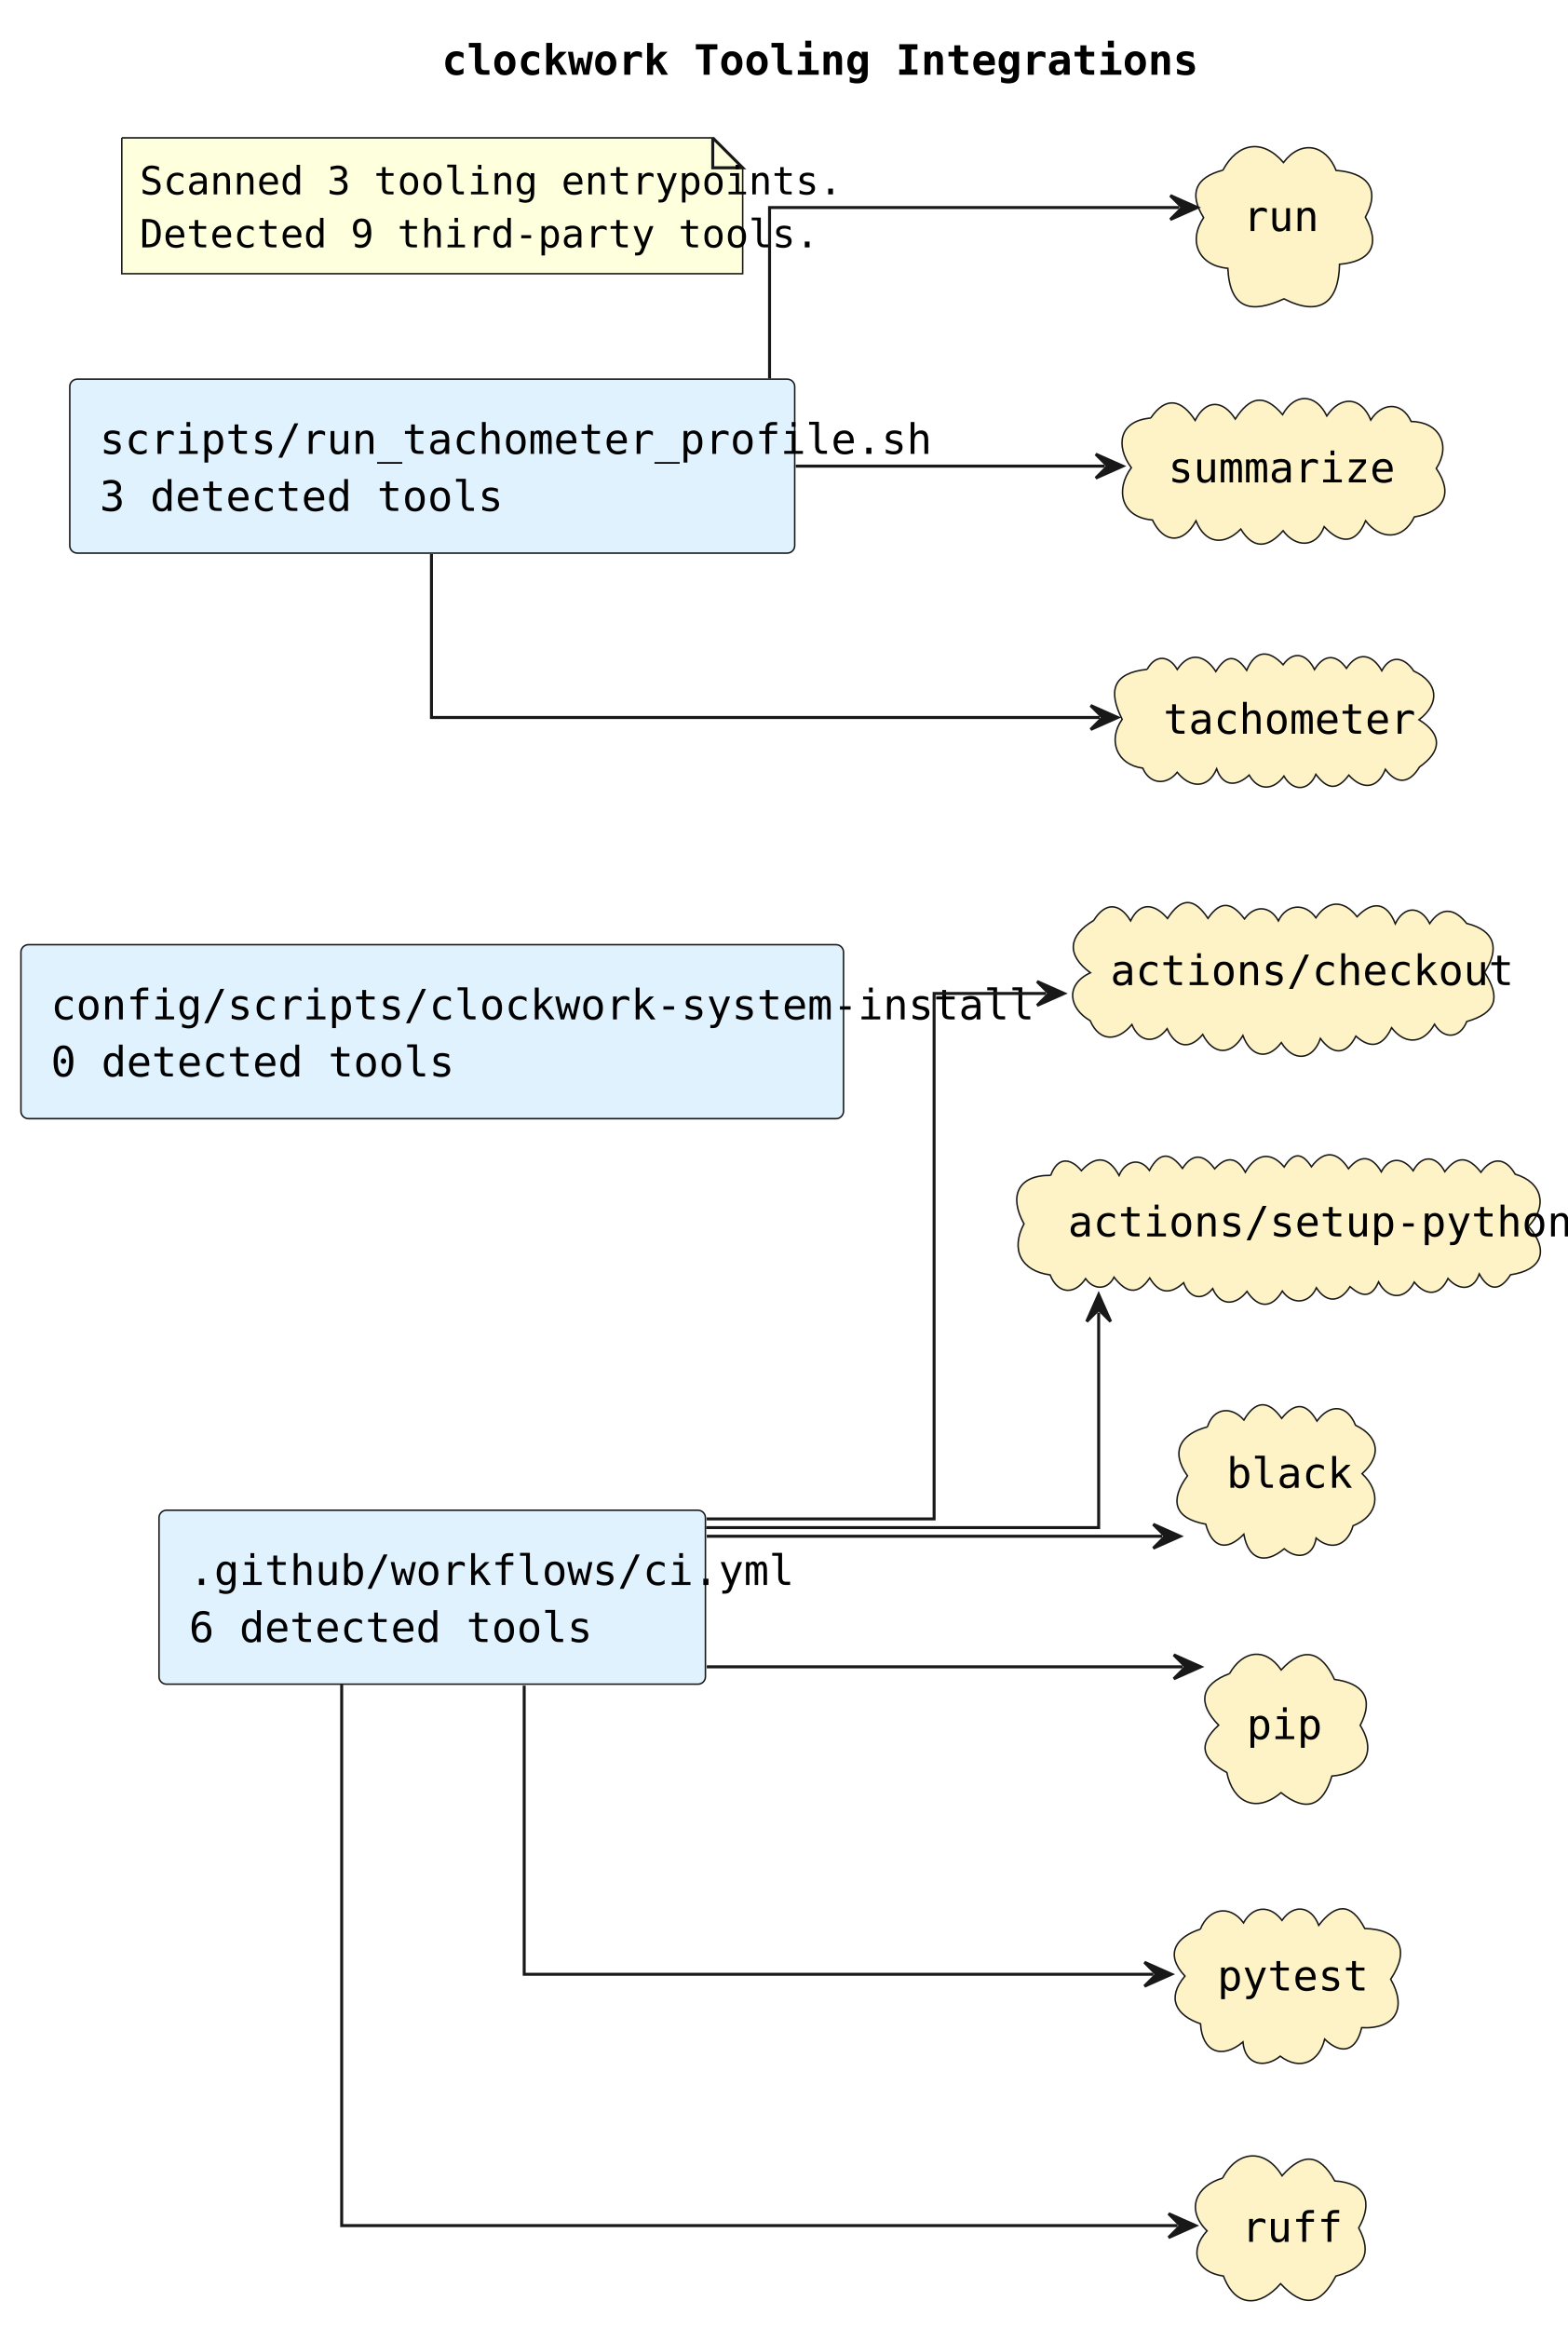
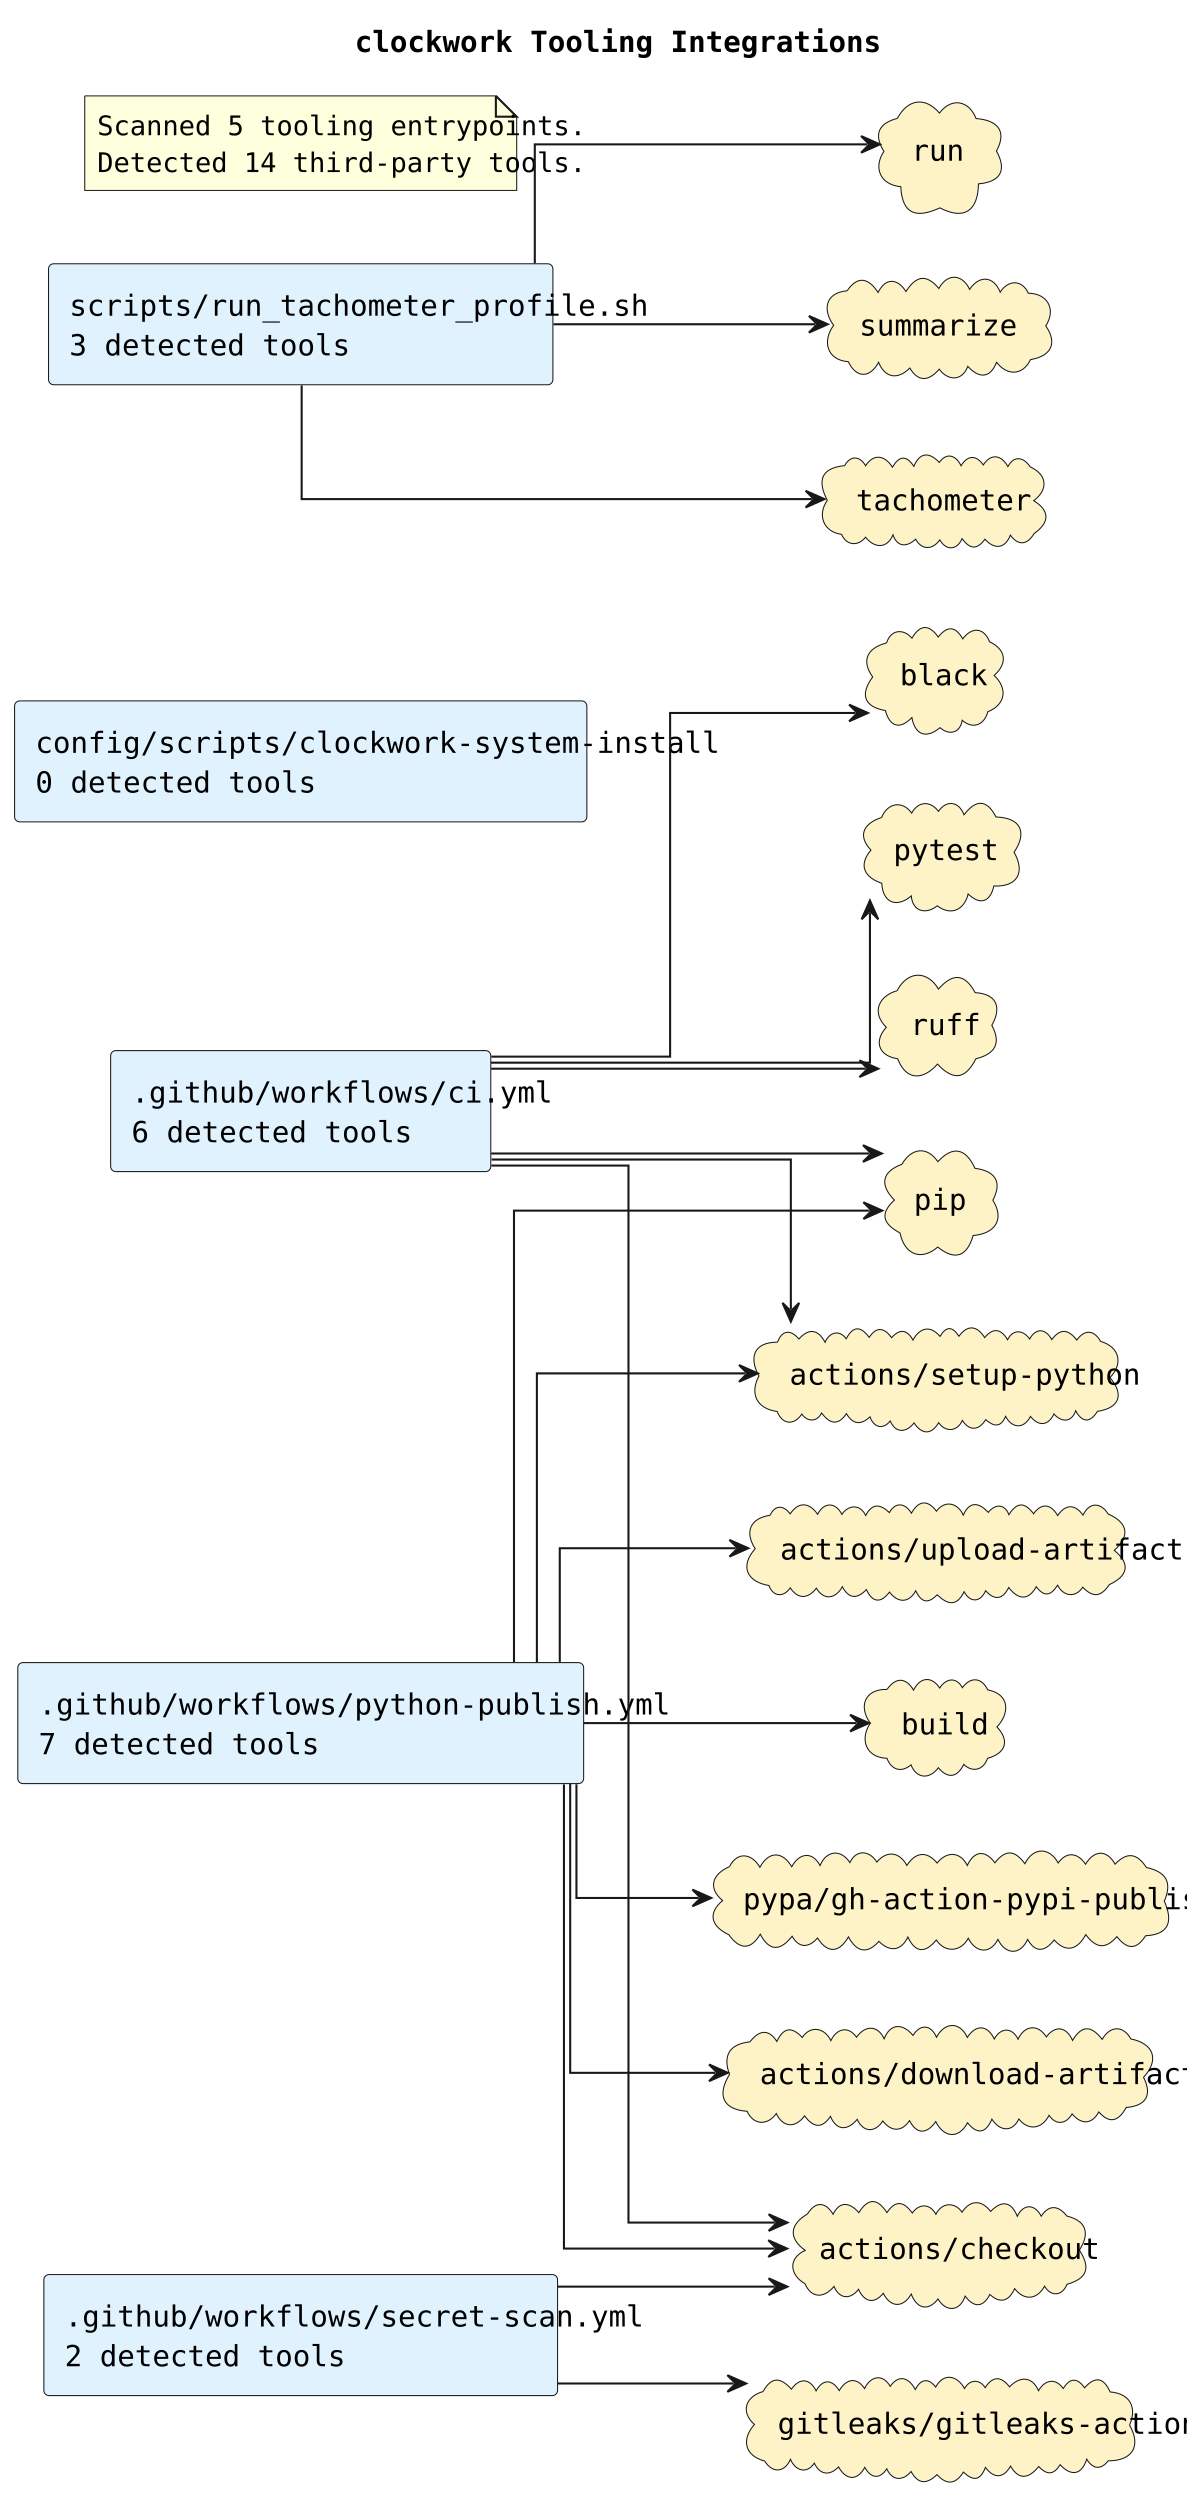
- <svg xmlns="http://www.w3.org/2000/svg" contentStyleType="text/css" data-diagram-type="DESCRIPTION" height="778px" preserveAspectRatio="none" style="width:524px;height:778px;background:#FFFFFF;" version="1.1" viewBox="0 0 524 778" width="524px" zoomAndPan="magnify">
+ <svg xmlns="http://www.w3.org/2000/svg" contentStyleType="text/css" data-diagram-type="DESCRIPTION" height="1201px" preserveAspectRatio="none" style="width:570px;height:1201px;background:#FFFFFF;" version="1.1" viewBox="0 0 570 1201" width="570px" zoomAndPan="magnify">
  <defs />
  <g>
    <g class="title" data-source-line="1">
-       <text fill="#000000" font-family="Monospace" font-size="14" font-weight="bold" lengthAdjust="spacing" textLength="215.557" x="147.666" y="24.966">clockwork Tooling Integrations</text>
+       <text fill="#000000" font-family="Monospace" font-size="14" font-weight="bold" lengthAdjust="spacing" textLength="215.557" x="170.434" y="24.966">clockwork Tooling Integrations</text>
    </g>
    <g class="entity" data-qualified-name="source_github_workflows_ci_yml" data-source-line="7" id="ent0002">
      <rect fill="#E0F2FE" height="58.136" rx="2.5" ry="2.5" style="stroke:#181818;stroke-width:0.5;" width="182.623" x="53.15" y="504.708" />
      <text fill="#000000" font-family="Monospace" font-size="14" lengthAdjust="spacing" textLength="162.623" x="63.15" y="529.674">.github/workflows/ci.yml</text>
      <text fill="#000000" font-family="Monospace" font-size="14" lengthAdjust="spacing" textLength="105.336" x="63.15" y="548.742">6 detected tools</text>
    </g>
-     <g class="entity" data-qualified-name="source_config_scripts_clockwork_system_install" data-source-line="8" id="ent0003">
-       <rect fill="#E0F2FE" height="58.136" rx="2.5" ry="2.5" style="stroke:#181818;stroke-width:0.5;" width="274.925" x="7" y="315.708" />
-       <text fill="#000000" font-family="Monospace" font-size="14" lengthAdjust="spacing" textLength="254.925" x="17" y="340.674">config/scripts/clockwork-system-install</text>
-       <text fill="#000000" font-family="Monospace" font-size="14" lengthAdjust="spacing" textLength="105.336" x="17" y="359.742">0 detected tools</text>
+     <g class="entity" data-qualified-name="source_github_workflows_python_publish_yml" data-source-line="8" id="ent0003">
+       <rect fill="#E0F2FE" height="58.136" rx="2.5" ry="2.5" style="stroke:#181818;stroke-width:0.5;" width="271.831" x="8.55" y="798.708" />
+       <text fill="#000000" font-family="Monospace" font-size="14" lengthAdjust="spacing" textLength="251.831" x="18.55" y="823.674">.github/workflows/python-publish.yml</text>
+       <text fill="#000000" font-family="Monospace" font-size="14" lengthAdjust="spacing" textLength="105.336" x="18.55" y="842.742">7 detected tools</text>
    </g>
-     <g class="entity" data-qualified-name="source_scripts_run_tachometer_profile_sh" data-source-line="9" id="ent0004">
+     <g class="entity" data-qualified-name="source_github_workflows_secret_scan_yml" data-source-line="9" id="ent0004">
+       <rect fill="#E0F2FE" height="58.136" rx="2.5" ry="2.5" style="stroke:#181818;stroke-width:0.5;" width="246.785" x="21.07" y="1092.708" />
+       <text fill="#000000" font-family="Monospace" font-size="14" lengthAdjust="spacing" textLength="226.785" x="31.07" y="1117.674">.github/workflows/secret-scan.yml</text>
+       <text fill="#000000" font-family="Monospace" font-size="14" lengthAdjust="spacing" textLength="105.336" x="31.07" y="1136.742">2 detected tools</text>
+     </g>
+     <g class="entity" data-qualified-name="source_config_scripts_clockwork_system_install" data-source-line="10" id="ent0005">
+       <rect fill="#E0F2FE" height="58.136" rx="2.5" ry="2.5" style="stroke:#181818;stroke-width:0.5;" width="274.925" x="7" y="336.708" />
+       <text fill="#000000" font-family="Monospace" font-size="14" lengthAdjust="spacing" textLength="254.925" x="17" y="361.674">config/scripts/clockwork-system-install</text>
+       <text fill="#000000" font-family="Monospace" font-size="14" lengthAdjust="spacing" textLength="105.336" x="17" y="380.742">0 detected tools</text>
+     </g>
+     <g class="entity" data-qualified-name="source_scripts_run_tachometer_profile_sh" data-source-line="11" id="ent0006">
      <rect fill="#E0F2FE" height="58.136" rx="2.5" ry="2.5" style="stroke:#181818;stroke-width:0.5;" width="242.291" x="23.32" y="126.708" />
      <text fill="#000000" font-family="Monospace" font-size="14" lengthAdjust="spacing" textLength="222.291" x="33.32" y="151.674">scripts/run_tachometer_profile.sh</text>
      <text fill="#000000" font-family="Monospace" font-size="14" lengthAdjust="spacing" textLength="105.336" x="33.32" y="170.742">3 detected tools</text>
    </g>
-     <g class="entity" data-qualified-name="tool_actions_checkout" data-source-line="10" id="ent0005">
-       <path d="M365.542,307.604 C369.394,301.445 374.137,301.585 377.866,307.726 C381.172,300.963 386.173,302.212 390.212,306.939 C394.832,299.791 399.093,299.916 403.734,306.919 C408.009,300.636 411.841,301.624 415.937,307.104 C419.269,302.419 424.482,302.572 427.263,307.738 C429.961,302.08 436.227,301.589 439.805,306.716 C443.884,300.679 449.182,300.738 453.555,306.37 C458.73,300.935 463.491,301.435 466.342,308.709 C469.313,302.584 474.793,302.669 477.832,308.644 C481.8,302.811 486.184,303.568 490.194,308.597 C499.876,311.007 501.186,317.167 496.188,324.955 C501.633,333.412 500.168,338.515 490.225,341.389 C487.977,347.06 482.617,347.531 479.441,342.307 C475.854,348.817 469.692,349.407 465.101,343.464 C462.368,349.366 458.397,350.981 453.167,346.271 C449.886,352.775 445.39,352.599 441.31,347.057 C438.782,354.497 432.264,354.963 428.256,348.441 C423.353,354.839 417.894,352.763 415.406,346.07 C411.471,352.848 405.549,352.692 401.978,345.713 C397.443,351.231 392.755,349.753 390.082,343.786 C386.204,348.903 380.845,348.525 378.301,342.39 C373.841,347.853 367.619,348.589 364.357,341.099 C357.259,337.047 355.858,329.064 364.439,325.093 C356.196,319.065 357.144,312.582 365.542,307.604" fill="#FEF3C7" style="stroke:#181818;stroke-width:0.5;" />
-       <text fill="#000000" font-family="Monospace" font-size="14" lengthAdjust="spacing" textLength="111.916" x="371.11" y="329.204">actions/checkout</text>
+     <g class="entity" data-qualified-name="tool_actions_checkout" data-source-line="12" id="ent0007">
+       <path d="M387.892,1063.604 C391.744,1057.445 396.486,1057.585 400.216,1063.726 C403.522,1056.963 408.523,1058.212 412.562,1062.939 C417.182,1055.791 421.443,1055.916 426.084,1062.919 C430.359,1056.636 434.191,1057.624 438.287,1063.104 C441.619,1058.419 446.832,1058.572 449.613,1063.738 C452.311,1058.081 458.577,1057.589 462.154,1062.716 C466.234,1056.679 471.532,1056.738 475.905,1062.37 C481.08,1056.935 485.841,1057.435 488.692,1064.708 C491.663,1058.584 497.143,1058.669 500.182,1064.644 C504.15,1058.811 508.534,1059.568 512.544,1064.597 C522.226,1067.007 523.536,1073.167 518.538,1080.955 C523.983,1089.412 522.518,1094.515 512.575,1097.389 C510.327,1103.06 504.967,1103.531 501.791,1098.307 C498.204,1104.818 492.042,1105.407 487.451,1099.464 C484.718,1105.366 480.747,1106.982 475.517,1102.271 C472.236,1108.775 467.74,1108.599 463.66,1103.057 C461.132,1110.496 454.614,1110.963 450.606,1104.441 C445.703,1110.839 440.244,1108.763 437.757,1102.07 C433.821,1108.848 427.899,1108.692 424.328,1101.713 C419.793,1107.232 415.105,1105.753 412.432,1099.785 C408.554,1104.903 403.195,1104.525 400.651,1098.39 C396.19,1103.853 389.969,1104.589 386.707,1097.099 C379.609,1093.047 378.208,1085.064 386.789,1081.093 C378.546,1075.064 379.493,1068.582 387.892,1063.604" fill="#FEF3C7" style="stroke:#181818;stroke-width:0.5;" />
+       <text fill="#000000" font-family="Monospace" font-size="14" lengthAdjust="spacing" textLength="111.916" x="393.46" y="1085.204">actions/checkout</text>
    </g>
-     <g class="entity" data-qualified-name="tool_actions_setup_python" data-source-line="11" id="ent0006">
-       <path d="M351.179,392.789 C353.392,386.734 357.605,386.672 361.424,391.24 C366.288,385.91 370.627,386.559 374.02,392.836 C375.916,388.246 380.714,386.392 384.17,391.14 C387.529,384.847 391.137,384.954 395.205,390.478 C398.785,384.991 402.523,385.889 405.973,390.615 C409.811,386.274 413.45,386.602 416.226,391.762 C419.401,385.957 424.458,384.305 429.2,389.994 C432.246,385.023 435.184,385.081 438.305,389.924 C442.638,384.181 446.966,384.822 450.695,390.575 C454.738,385.637 458.607,386.301 461.669,391.624 C464.437,386.251 469.2,386.928 472.31,391.25 C475.36,385.606 480.162,386.321 482.892,391.561 C487.117,385.919 490.917,386.602 494.954,391.771 C498.745,386.501 503.197,386.814 506.398,392.394 C515.543,395.096 517.374,403.119 510.854,409.825 C517.889,417.921 515.442,424.459 504.851,426.023 C501.369,431.613 497.591,431.541 494.407,425.75 C492.362,431.625 487.423,431.249 483.956,427.255 C481.209,433.118 476.581,433.269 472.684,428.472 C469.563,434.588 463.813,434.323 460.744,428.42 C458.32,433.986 455.092,433.365 451.193,429.997 C448.039,435.13 443.478,435.766 439.967,430.379 C437.592,435.761 431.932,436.235 428.583,431.472 C425.002,437.496 420.458,437.169 416.771,431.58 C413.196,436.159 408.003,436.848 405.307,430.646 C401.657,435.13 397.352,433.619 395.605,428.686 C391.153,432.716 387.422,432.38 384.268,427.105 C380.132,433.214 376.218,431.91 372.338,426.831 C370.111,431.257 365.482,431.123 362.829,427.323 C359.055,432.999 353.475,432.385 350.976,426.063 C341.239,424.777 337.669,417.61 342.241,408.999 C337.279,400.083 339.807,392.698 351.179,392.789" fill="#FEF3C7" style="stroke:#181818;stroke-width:0.5;" />
-       <text fill="#000000" font-family="Monospace" font-size="14" lengthAdjust="spacing" textLength="140.28" x="356.93" y="413.204">actions/setup-python</text>
+     <g class="entity" data-qualified-name="tool_actions_download_artifact" data-source-line="13" id="ent0008">
+       <path d="M360.286,980.92 C364.235,975.625 369.053,974.166 373.204,980.7 C376.391,973.995 380.311,973.361 385.405,978.781 C389.613,972.595 396.311,974.37 399.159,980.321 C401.757,974.711 407.349,972.861 411.478,978.669 C415.462,973.058 421.488,972.536 424.759,979.427 C427.822,971.628 433.974,972.123 438.605,977.819 C442.11,972.141 447.281,972.59 449.895,978.674 C453.762,971.491 460.926,970.811 464.703,978.763 C468.863,972.389 474.278,972.674 477.664,979.522 C480.752,973.985 486.104,973.683 489.088,979.626 C492.172,972.939 498.526,972.125 502.68,978.513 C507.047,972.565 512.544,973.855 515.248,980.212 C519.846,972.554 524.412,973.14 529.493,979.729 C533.093,973.281 539.462,972.655 543.273,979.511 C554.247,981.698 557.157,989.546 549.358,997.933 C553.734,1006.573 550.5,1011.651 541.09,1012.425 C537.554,1018.595 533.424,1020.862 527.862,1014.576 C524.389,1020.889 519.357,1020.632 515.043,1015.519 C512.25,1020.368 507.37,1021.265 503.964,1016.203 C500.669,1022.645 494.29,1023.926 489.469,1017.991 C486.053,1024.889 479.985,1023.518 476.512,1018.051 C473.682,1024.807 469.487,1025.658 464.798,1019.774 C460.443,1027.919 453.308,1026.858 449.536,1019.21 C445.488,1025.031 440.507,1025.787 436.937,1018.743 C433.137,1024.398 428.049,1024.048 424.103,1018.916 C420.422,1024.654 414.719,1024.542 411.797,1018.146 C407.365,1023.469 402.001,1023.923 398.952,1016.727 C394.644,1023.105 390.541,1021.825 386.48,1016.465 C382.228,1022.457 376.14,1022.179 372.937,1015.356 C368.798,1021.152 362.069,1021.112 358.906,1014.271 C346.818,1013.368 344.535,1006.103 350.451,996.59 C347.111,987.378 350.496,981.892 360.286,980.92" fill="#FEF3C7" style="stroke:#181818;stroke-width:0.5;" />
+       <text fill="#000000" font-family="Monospace" font-size="14" lengthAdjust="spacing" textLength="168.811" x="365.02" y="1001.204">actions/download-artifact</text>
    </g>
-     <g class="entity" data-qualified-name="tool_black" data-source-line="12" id="ent0007">
-       <path d="M403.551,476.853 C405.573,470.359 411.618,469.839 415.747,474.561 C419.618,467.936 423.945,467.791 428.372,474.014 C432.782,468.519 436.632,468.736 440.156,474.909 C444.401,469.15 450.194,469.194 453.049,476.302 C461.042,480.163 461.763,486.665 455.24,492.491 C461.752,498.608 460.871,506.419 452.222,509.909 C450.495,516.146 445.236,518.65 439.885,514.025 C438.889,520.283 433.577,521.389 429.224,517.581 C422.679,523.067 417.264,521.19 415.711,512.74 C409.916,518.641 405.113,517.253 402.984,509.358 C392.363,507.483 390.878,501.366 396.875,493.206 C390.958,484.88 394.751,479.171 403.551,476.853" fill="#FEF3C7" style="stroke:#181818;stroke-width:0.5;" />
-       <text fill="#000000" font-family="Monospace" font-size="14" lengthAdjust="spacing" textLength="34.272" x="409.93" y="497.204">black</text>
+     <g class="entity" data-qualified-name="tool_actions_setup_python" data-source-line="14" id="ent0009">
+       <path d="M373.529,644.789 C375.742,638.734 379.955,638.672 383.774,643.24 C388.638,637.91 392.977,638.559 396.37,644.836 C398.266,640.246 403.064,638.392 406.52,643.14 C409.879,636.847 413.487,636.954 417.555,642.478 C421.135,636.991 424.873,637.889 428.323,642.615 C432.161,638.274 435.8,638.602 438.576,643.762 C441.751,637.957 446.808,636.304 451.55,641.994 C454.596,637.023 457.534,637.081 460.655,641.924 C464.988,636.181 469.316,636.822 473.045,642.575 C477.088,637.637 480.957,638.301 484.019,643.624 C486.787,638.251 491.55,638.928 494.66,643.25 C497.71,637.606 502.512,638.321 505.243,643.561 C509.467,637.919 513.267,638.602 517.304,643.771 C521.095,638.501 525.547,638.814 528.748,644.394 C537.893,647.096 539.724,655.119 533.204,661.825 C540.239,669.921 537.792,676.459 527.201,678.023 C523.719,683.614 519.941,683.541 516.757,677.75 C514.712,683.625 509.773,683.249 506.306,679.255 C503.559,685.118 498.931,685.269 495.034,680.472 C491.913,686.588 486.163,686.323 483.094,680.42 C480.671,685.986 477.442,685.365 473.543,681.997 C470.389,687.13 465.829,687.766 462.317,682.379 C459.942,687.761 454.282,688.235 450.933,683.472 C447.352,689.496 442.808,689.169 439.121,683.58 C435.546,688.159 430.353,688.847 427.657,682.646 C424.007,687.13 419.702,685.619 417.955,680.686 C413.503,684.716 409.772,684.38 406.618,679.105 C402.482,685.213 398.568,683.91 394.688,678.831 C392.461,683.256 387.832,683.123 385.179,679.323 C381.405,684.999 375.825,684.385 373.326,678.063 C363.589,676.777 360.019,669.61 364.591,660.999 C359.628,652.083 362.157,644.698 373.529,644.789" fill="#FEF3C7" style="stroke:#181818;stroke-width:0.5;" />
+       <text fill="#000000" font-family="Monospace" font-size="14" lengthAdjust="spacing" textLength="140.28" x="379.28" y="665.204">actions/setup-python</text>
    </g>
-     <g class="entity" data-qualified-name="tool_pip" data-source-line="13" id="ent0008">
-       <path d="M410.941,559.307 C415.286,551.679 422.751,550.216 428.205,558.069 C435.613,549.955 441.722,551.902 446.01,561.249 C455.382,562.501 459.442,567.394 454.607,576.601 C460.698,586.328 455.024,592.752 445.136,593.55 C442.226,603.525 436.535,605.893 428.153,599.087 C419.837,606.2 412.023,602.297 410.035,592.362 C402.222,588.083 399.79,583.461 407.299,576.534 C400.231,569.316 401.116,562.953 410.941,559.307" fill="#FEF3C7" style="stroke:#181818;stroke-width:0.5;" />
-       <text fill="#000000" font-family="Monospace" font-size="14" lengthAdjust="spacing" textLength="20.832" x="416.65" y="581.204">pip</text>
+     <g class="entity" data-qualified-name="tool_actions_upload_artifact" data-source-line="15" id="ent0010">
+       <path d="M369.969,727.926 C372.411,722.657 376.532,723.195 379.627,727.249 C383.716,721.098 388.91,721.821 392.795,727.476 C395.761,721.497 401.497,721.542 404.433,727.504 C407.535,722.825 413.257,722.471 415.888,728.031 C419.038,721.956 422.87,722.523 427.264,726.643 C430.31,721.137 435.067,722.227 437.825,726.942 C441.229,720.924 445.528,720.19 449.878,725.976 C454.071,720.312 460.234,722.154 462.755,727.869 C465.86,720.836 470.379,721.864 474.787,726.529 C478.012,722.529 482.532,722.196 484.674,727.659 C488.576,721.524 492.172,721.482 496.53,727.203 C500.481,721.731 504.926,722.554 508.077,728.047 C511.875,722.638 516.307,722.328 520.274,727.858 C523.382,721.467 528.768,721.628 532.399,727.333 C541.769,731.482 543.151,737.792 535.278,744.785 C543.311,751.287 541.823,757.154 532.931,761.241 C529.013,767.105 525.176,767.765 520.169,762.489 C516.564,767.83 510.839,766.917 508.066,761.548 C504.875,766.529 501.733,767.431 497.829,762.267 C493.87,769.358 488.913,768.297 484.592,762.643 C481.694,768.405 477.855,769.024 473.489,764.179 C471.087,769.797 466.098,770.143 463.167,764.671 C459.555,772.03 455.188,770.872 450.2,766.148 C445.695,770.8 442.551,769.708 439.906,764.253 C436.538,770.339 431.207,770.022 427.303,764.854 C423.153,770.35 419.071,769.964 416.223,763.635 C411.775,768.221 407.857,768.223 404.647,762.274 C401.609,767.951 395.907,769.181 392.196,762.979 C388.247,768.083 383.424,768.501 379.622,762.806 C376.472,767.469 371.43,767.226 369.404,761.681 C358.913,759.947 355.227,752.516 362.783,744.018 C357.61,735.912 360.33,729.416 369.969,727.926" fill="#FEF3C7" style="stroke:#181818;stroke-width:0.5;" />
+       <text fill="#000000" font-family="Monospace" font-size="14" lengthAdjust="spacing" textLength="149.337" x="374.75" y="749.204">actions/upload-artifact</text>
    </g>
-     <g class="entity" data-qualified-name="tool_pytest" data-source-line="14" id="ent0009">
-       <path d="M401.179,644.723 C403.894,637.845 410.952,636.241 415.617,642.596 C418.846,636.806 424.534,636.565 428.472,641.767 C432.499,635.997 438.36,637.077 440.749,643.426 C446.437,636.082 451.556,635.697 456.134,644.484 C467.918,644.815 471.352,651.734 464.791,661.434 C470.315,671.005 466.465,678.185 455.089,677.636 C453.383,685.277 448.559,687.086 442.738,681.468 C440.911,689.068 434.555,692.192 427.887,687.162 C422.702,691.384 416.062,690.144 415.425,682.419 C408.327,688.378 401.763,685.722 401.241,676.34 C393.133,673.546 389.698,667.894 396.037,660.388 C389.038,652.929 393.211,647.269 401.179,644.723" fill="#FEF3C7" style="stroke:#181818;stroke-width:0.5;" />
-       <text fill="#000000" font-family="Monospace" font-size="14" lengthAdjust="spacing" textLength="40.46" x="406.83" y="665.204">pytest</text>
+     <g class="entity" data-qualified-name="tool_black" data-source-line="16" id="ent0011">
+       <path d="M425.911,308.853 C427.933,302.359 433.978,301.839 438.107,306.561 C441.978,299.936 446.305,299.791 450.732,306.014 C455.142,300.519 458.992,300.736 462.516,306.909 C466.761,301.15 472.554,301.194 475.409,308.302 C483.402,312.163 484.123,318.665 477.6,324.491 C484.112,330.608 483.231,338.419 474.582,341.909 C472.855,348.146 467.596,350.651 462.245,346.025 C461.249,352.283 455.937,353.389 451.584,349.581 C445.039,355.067 439.623,353.19 438.071,344.74 C432.276,350.641 427.473,349.253 425.344,341.358 C414.724,339.483 413.238,333.366 419.235,325.206 C413.318,316.88 417.111,311.171 425.911,308.853" fill="#FEF3C7" style="stroke:#181818;stroke-width:0.5;" />
+       <text fill="#000000" font-family="Monospace" font-size="14" lengthAdjust="spacing" textLength="34.272" x="432.29" y="329.204">black</text>
    </g>
-     <g class="entity" data-qualified-name="tool_ruff" data-source-line="15" id="ent0010">
-       <path d="M408.613,727.925 C413.483,718.526 422.866,717.794 428.486,727.13 C435.295,719.437 440.976,719.471 446.115,728.854 C456.671,729.503 458.922,736.097 454.106,744.564 C458.883,753.394 455.48,758.359 446.474,760.647 C441.331,770.602 435.641,771.306 428.003,763.199 C421.353,770.788 413.068,771.587 408.902,760.64 C399.898,759.332 397.176,752.374 403.419,745.532 C396.099,738.301 399.865,730.416 408.613,727.925" fill="#FEF3C7" style="stroke:#181818;stroke-width:0.5;" />
-       <text fill="#000000" font-family="Monospace" font-size="14" lengthAdjust="spacing" textLength="24.066" x="415.03" y="749.204">ruff</text>
+     <g class="entity" data-qualified-name="tool_build" data-source-line="17" id="ent0012">
+       <path d="M426.118,811.598 C430.265,805.764 435.057,805.605 438.872,811.946 C441.955,805.802 447.385,804.882 451.444,810.94 C454.253,806.42 459.335,805.232 462.313,810.759 C466.334,805.337 471.518,805.796 474.544,811.821 C485.413,813.944 484.964,823.351 478.916,829.628 C485.369,836.35 482.931,842.442 474.412,844.687 C472.578,850.254 467.29,851.801 462.974,847.592 C459.958,853.9 455.369,854.717 450.776,849.222 C446.736,854.762 440.409,854.797 437.658,847.866 C432.904,851.781 428.236,850.264 426.085,844.691 C415.766,844.271 412.991,835.509 418.066,827.787 C412.283,819.833 415.385,811.336 426.118,811.598" fill="#FEF3C7" style="stroke:#181818;stroke-width:0.5;" />
+       <text fill="#000000" font-family="Monospace" font-size="14" lengthAdjust="spacing" textLength="33.096" x="432.87" y="833.204">build</text>
    </g>
-     <g class="entity" data-qualified-name="tool_run" data-source-line="16" id="ent0011">
-       <path d="M408.73,56.871 C413.602,47.729 421.905,46.13 428.965,54.314 C434.829,46.55 443.154,48.288 446.553,56.953 C456.142,57.661 461.832,62.414 456.344,72.574 C461.579,82.02 458.077,87.44 447.703,88.323 C447.465,101.047 441.133,106.042 429.14,99.871 C418.233,104.904 411.071,103.418 410.37,89.67 C400.709,88.836 396.921,80.744 402.274,72.733 C397.219,64.606 399.635,59.238 408.73,56.871" fill="#FEF3C7" style="stroke:#181818;stroke-width:0.5;" />
-       <text fill="#000000" font-family="Monospace" font-size="14" lengthAdjust="spacing" textLength="23.086" x="415.52" y="77.204">run</text>
+     <g class="entity" data-qualified-name="tool_gitleaks_gitleaks_action" data-source-line="18" id="ent0013">
+       <path d="M366.577,1148.893 C370.717,1141.514 374.947,1142.007 380.186,1147.754 C384.098,1142.209 388.93,1142.405 392.053,1148.554 C395.309,1142.695 399.793,1142.979 403.163,1148.442 C406.315,1143.089 411.26,1141.435 415.341,1147.446 C418.026,1141.666 423.911,1139.968 427.647,1146.387 C432.036,1140.241 436.758,1142.489 439.699,1147.897 C442.265,1143.028 445.811,1142.032 449.512,1146.733 C453.545,1139.405 460.033,1141.464 463.378,1147.449 C465.828,1143.041 470.487,1142.736 473.293,1147.044 C476.846,1141.319 481.065,1141.452 484.979,1146.659 C489.724,1141.589 495.756,1141.301 498.897,1148.483 C501.895,1143.353 506.879,1142.067 510.791,1147.449 C513.921,1142.261 517.529,1142.094 521.014,1147.095 C526.241,1141.34 530.153,1142.102 533.309,1149.092 C542.899,1149.824 546.364,1156.521 542.639,1165.042 C548.548,1175.389 543.752,1182.21 532.363,1182.194 C528.804,1186.765 524.891,1186.122 522.067,1181.382 C519.562,1189.145 514.559,1189.707 509.26,1184.048 C506.134,1189.155 502.912,1189.032 498.997,1184.927 C494.533,1190.378 489.747,1192.004 485.459,1184.74 C482.039,1190.781 477.381,1190.769 473.394,1185.336 C470.959,1191.721 467.594,1192.087 462.822,1187.612 C459.137,1193.436 454.857,1194.062 450.129,1188.809 C445.336,1193.45 441.146,1193.647 437.678,1187.306 C433.913,1191.913 428.612,1191.952 426.011,1186.018 C422.53,1191.392 418.241,1190.479 415.444,1185.331 C411.687,1192.131 406.392,1191.425 402.849,1185.124 C398.515,1189.522 393.957,1189.019 391.195,1183.311 C387.324,1188.988 381.898,1186.612 379.747,1181.488 C376.831,1187.981 371.074,1188.229 367.346,1182.298 C357.638,1179.661 356.079,1171.899 362.413,1164.752 C355.458,1158.431 358.362,1151.231 366.577,1148.893" fill="#FEF3C7" style="stroke:#181818;stroke-width:0.5;" />
+       <text fill="#000000" font-family="Monospace" font-size="14" lengthAdjust="spacing" textLength="151.717" x="373.56" y="1169.204">gitleaks/gitleaks-action</text>
    </g>
-     <g class="entity" data-qualified-name="tool_summarize" data-source-line="17" id="ent0012">
-       <path d="M384.596,139.708 C389.791,132.088 395.028,133.662 399.455,140.496 C403.072,133.345 408.779,133.579 412.86,140.039 C417.694,132.575 422.461,131.305 428.666,138.567 C432.727,131.2 439.827,131.466 443.451,139.001 C448.035,132.141 454.926,132.418 458.142,140.359 C461.779,134.545 468.479,133.982 471.642,140.863 C481.009,140.934 485.119,148.751 480.029,156.551 C485.974,165.164 482.301,171.167 472.706,172.759 C468.924,180.611 461.334,180.518 456.416,174.052 C453.11,182.169 447.828,181.66 442.57,176.017 C439.777,183.397 432.894,182.885 428.835,177.366 C424.006,182.943 419.036,183.922 414.698,176.818 C409.14,182.486 402.819,181.795 399.722,174.066 C395.532,181.786 389.042,181.826 385.168,173.775 C374.608,172.92 372.675,163.618 378.117,156.304 C372.803,149.121 373.869,140.63 384.596,139.708" fill="#FEF3C7" style="stroke:#181818;stroke-width:0.5;" />
-       <text fill="#000000" font-family="Monospace" font-size="14" lengthAdjust="spacing" textLength="73.262" x="390.43" y="161.204">summarize</text>
+     <g class="entity" data-qualified-name="tool_pip" data-source-line="19" id="ent0014">
+       <path d="M433.301,559.307 C437.646,551.679 445.111,550.216 450.565,558.069 C457.973,549.955 464.082,551.902 468.37,561.249 C477.742,562.501 481.802,567.394 476.967,576.601 C483.058,586.328 477.384,592.752 467.496,593.55 C464.586,603.525 458.895,605.893 450.513,599.087 C442.197,606.2 434.383,602.297 432.395,592.362 C424.582,588.083 422.15,583.461 429.659,576.534 C422.591,569.316 423.476,562.953 433.301,559.307" fill="#FEF3C7" style="stroke:#181818;stroke-width:0.5;" />
+       <text fill="#000000" font-family="Monospace" font-size="14" lengthAdjust="spacing" textLength="20.832" x="439.01" y="581.204">pip</text>
    </g>
-     <g class="entity" data-qualified-name="tool_tachometer" data-source-line="18" id="ent0013">
-       <path d="M383.407,223.691 C386.181,218.617 390.736,218.977 393.467,223.734 C397.548,217.509 402.896,218.935 406.353,224.421 C409.671,218.934 412.926,218.508 416.668,224.024 C419.559,217.119 424.112,217.081 428.846,222.149 C432.661,216.911 437.052,219.011 439.333,223.76 C442.466,218.631 446.495,218.416 450.016,223.347 C453.857,217.506 458.761,218.628 461.828,224.152 C464.896,218.449 469.537,219.748 472.512,224.25 C480.741,228.061 481.422,235.075 474.26,240.537 C482.28,245.501 481.761,251.182 474.428,256.31 C471.246,261.712 466.959,262.453 463.031,257.1 C460.373,263.765 455.312,264.024 450.798,259.05 C446.832,264.434 443.515,263.698 439.797,258.785 C437.389,264.473 432.125,264.615 429.122,259.367 C425.712,264.103 420.615,264.52 417.499,259.033 C413.475,262.812 408.765,263.092 406.633,256.959 C403.633,263.978 397.496,263.217 393.457,258.086 C389.913,262.564 384.287,262.2 381.935,256.709 C373.128,255.56 370.173,247.314 375.049,240.391 C370.332,230.988 371.752,224.899 383.407,223.691" fill="#FEF3C7" style="stroke:#181818;stroke-width:0.5;" />
-       <text fill="#000000" font-family="Monospace" font-size="14" lengthAdjust="spacing" textLength="76.468" x="388.83" y="245.204">tachometer</text>
+     <g class="entity" data-qualified-name="tool_pypa_gh_action_pypi_publish" data-source-line="20" id="ent0015">
+       <path d="M350.465,896.722 C354.414,888.971 361.408,890.665 365.055,897.035 C369.316,889.208 375.823,889.182 380.358,896.762 C383.722,890.481 390.018,888.883 393.944,896.201 C396.946,888.927 403.908,888.106 408.291,894.78 C411.467,888.127 417.811,889.039 421.228,894.524 C426.13,888.751 432.151,889.673 435.666,896.158 C439.786,889.782 445.105,888.972 450.213,895 C454.637,889.327 461.285,889.292 464.683,896.182 C468.028,888.934 473.281,888.596 477.96,894.873 C483.205,888.235 487.522,888.816 492.362,895.317 C496.326,887.348 504.029,887.219 508.357,894.947 C512.497,889.212 517.857,890.082 521.476,895.556 C525.636,888.838 531.521,888.26 535.701,895.535 C541.49,889.451 546.32,890.305 550.715,897.152 C560.172,899.215 563.271,904.152 559.33,913.343 C563.424,922.529 562.108,929.337 550.348,929.947 C545.854,936.954 541.44,936.568 536.549,930.361 C530.9,936.856 526.41,935.739 521.573,929.413 C517.905,936.346 512.363,938.574 506.416,931.964 C502.257,937.347 497.59,938.632 493.683,931.703 C490.114,939.551 482.987,939.074 479.413,931.708 C475.463,939.192 468.556,937.974 465.169,931.147 C461.611,937.71 454.063,938.36 449.803,931.98 C444.666,938.275 439.802,938.429 436.141,930.557 C432.84,937.508 427.333,937.707 422.224,932.654 C416.408,939.141 411.403,937.566 407.589,930.493 C403.219,938.185 397.634,938.637 392.705,931.037 C388.657,935.775 383.81,936.067 380.52,930.168 C375.095,937.174 369.672,937.783 365.239,929.196 C360.432,937.225 355.16,936.429 350.111,929.44 C342.223,925.759 339.366,919.561 347.134,913.038 C339.483,906.615 342.75,900.009 350.465,896.722" fill="#FEF3C7" style="stroke:#181818;stroke-width:0.5;" />
+       <text fill="#000000" font-family="Monospace" font-size="14" lengthAdjust="spacing" textLength="184.995" x="356.93" y="917.204">pypa/gh-action-pypi-publish</text>
    </g>
-     <g class="entity" data-qualified-name="toolingGraphSummary" data-source-line="29" id="ent0023">
+     <g class="entity" data-qualified-name="tool_pytest" data-source-line="21" id="ent0016">
+       <path d="M423.539,392.723 C426.255,385.845 433.312,384.241 437.977,390.596 C441.207,384.806 446.894,384.565 450.832,389.767 C454.859,383.997 460.72,385.077 463.109,391.426 C468.797,384.082 473.916,383.697 478.494,392.484 C490.277,392.815 493.712,399.734 487.151,409.434 C492.675,419.005 488.825,426.185 477.449,425.636 C475.743,433.277 470.919,435.086 465.098,429.468 C463.271,437.068 456.915,440.192 450.247,435.162 C445.062,439.384 438.422,438.144 437.785,430.419 C430.687,436.378 424.123,433.722 423.601,424.34 C415.493,421.546 412.058,415.894 418.397,408.388 C411.398,400.929 415.571,395.269 423.539,392.723" fill="#FEF3C7" style="stroke:#181818;stroke-width:0.5;" />
+       <text fill="#000000" font-family="Monospace" font-size="14" lengthAdjust="spacing" textLength="40.46" x="429.19" y="413.204">pytest</text>
+     </g>
+     <g class="entity" data-qualified-name="tool_ruff" data-source-line="22" id="ent0017">
+       <path d="M430.973,475.925 C435.843,466.526 445.226,465.794 450.846,475.13 C457.655,467.437 463.337,467.471 468.475,476.854 C479.031,477.503 481.282,484.097 476.466,492.565 C481.243,501.394 477.84,506.359 468.834,508.647 C463.691,518.602 458.001,519.306 450.363,511.199 C443.714,518.788 435.428,519.587 431.262,508.64 C422.258,507.332 419.536,500.374 425.779,493.532 C418.459,486.301 422.225,478.416 430.973,475.925" fill="#FEF3C7" style="stroke:#181818;stroke-width:0.5;" />
+       <text fill="#000000" font-family="Monospace" font-size="14" lengthAdjust="spacing" textLength="24.066" x="437.39" y="497.204">ruff</text>
+     </g>
+     <g class="entity" data-qualified-name="tool_run" data-source-line="23" id="ent0018">
+       <path d="M431.09,56.871 C435.962,47.729 444.265,46.13 451.325,54.314 C457.189,46.55 465.514,48.288 468.913,56.953 C478.502,57.661 484.192,62.414 478.704,72.574 C483.938,82.02 480.437,87.44 470.063,88.323 C469.825,101.047 463.493,106.042 451.5,99.871 C440.593,104.904 433.431,103.418 432.73,89.67 C423.069,88.836 419.281,80.744 424.634,72.733 C419.579,64.606 421.995,59.238 431.09,56.871" fill="#FEF3C7" style="stroke:#181818;stroke-width:0.5;" />
+       <text fill="#000000" font-family="Monospace" font-size="14" lengthAdjust="spacing" textLength="23.086" x="437.88" y="77.204">run</text>
+     </g>
+     <g class="entity" data-qualified-name="tool_summarize" data-source-line="24" id="ent0019">
+       <path d="M406.956,139.708 C412.151,132.088 417.388,133.662 421.815,140.496 C425.432,133.345 431.139,133.579 435.22,140.039 C440.054,132.575 444.821,131.305 451.026,138.567 C455.087,131.2 462.187,131.466 465.811,139.001 C470.395,132.141 477.286,132.418 480.502,140.359 C484.139,134.545 490.839,133.982 494.002,140.863 C503.369,140.934 507.479,148.751 502.389,156.551 C508.334,165.164 504.661,171.167 495.066,172.759 C491.284,180.611 483.695,180.518 478.776,174.052 C475.47,182.169 470.188,181.66 464.93,176.017 C462.137,183.397 455.254,182.885 451.195,177.366 C446.366,182.943 441.396,183.922 437.058,176.818 C431.5,182.486 425.179,181.795 422.082,174.066 C417.892,181.786 411.402,181.826 407.528,173.775 C396.968,172.92 395.035,163.618 400.477,156.304 C395.163,149.121 396.229,140.63 406.956,139.708" fill="#FEF3C7" style="stroke:#181818;stroke-width:0.5;" />
+       <text fill="#000000" font-family="Monospace" font-size="14" lengthAdjust="spacing" textLength="73.262" x="412.79" y="161.204">summarize</text>
+     </g>
+     <g class="entity" data-qualified-name="tool_tachometer" data-source-line="25" id="ent0020">
+       <path d="M405.767,223.691 C408.541,218.617 413.096,218.977 415.827,223.734 C419.908,217.509 425.256,218.935 428.713,224.421 C432.031,218.934 435.286,218.508 439.028,224.024 C441.919,217.119 446.472,217.081 451.206,222.149 C455.021,216.911 459.412,219.011 461.693,223.76 C464.826,218.631 468.855,218.416 472.376,223.347 C476.217,217.506 481.121,218.628 484.188,224.152 C487.256,218.449 491.897,219.748 494.872,224.25 C503.101,228.061 503.782,235.075 496.62,240.537 C504.64,245.501 504.121,251.182 496.788,256.31 C493.606,261.712 489.319,262.453 485.391,257.1 C482.733,263.765 477.672,264.024 473.158,259.05 C469.192,264.434 465.875,263.698 462.157,258.785 C459.749,264.473 454.485,264.615 451.482,259.367 C448.072,264.103 442.975,264.52 439.859,259.033 C435.835,262.812 431.125,263.092 428.993,256.959 C425.993,263.978 419.856,263.217 415.817,258.086 C412.273,262.564 406.647,262.2 404.295,256.709 C395.488,255.56 392.533,247.314 397.409,240.391 C392.692,230.988 394.112,224.899 405.767,223.691" fill="#FEF3C7" style="stroke:#181818;stroke-width:0.5;" />
+       <text fill="#000000" font-family="Monospace" font-size="14" lengthAdjust="spacing" textLength="76.468" x="411.19" y="245.204">tachometer</text>
+     </g>
+     <g class="entity" data-qualified-name="toolingGraphSummary" data-source-line="45" id="ent0039">
      <path d="M40.71,46.068 L40.71,91.48 L248.221,91.48 L248.221,56.068 L238.221,46.068 L40.71,46.068" fill="#FEFFDD" style="stroke:#181818;stroke-width:0.5;" />
      <path d="M238.221,46.068 L238.221,56.068 L248.221,56.068 L238.221,46.068" fill="#FEFFDD" style="stroke:#181818;stroke-width:1;" />
-       <text fill="#000000" font-family="Monospace" font-size="13" lengthAdjust="spacing" textLength="186.511" x="46.71" y="64.965">Scanned 3 tooling entrypoints.</text>
-       <text fill="#000000" font-family="Monospace" font-size="13" lengthAdjust="spacing" textLength="171.782" x="46.71" y="82.671">Detected 9 third-party tools.</text>
+       <text fill="#000000" font-family="Monospace" font-size="13" lengthAdjust="spacing" textLength="186.511" x="46.71" y="64.965">Scanned 5 tooling entrypoints.</text>
+       <text fill="#000000" font-family="Monospace" font-size="13" lengthAdjust="spacing" textLength="179.218" x="46.71" y="82.671">Detected 14 third-party tools.</text>
    </g>
-     <g class="link" data-entity-1="ent0002" data-entity-2="ent0005" data-link-type="dependency" data-source-line="19" id="lnk14">
-       <path d="M236.19,507.608 C275.35,507.608 312.2,507.608 312.2,507.608 C312.2,507.608 312.2,332.008 312.2,332.008 C312.2,332.008 326.27,332.008 349.63,332.008" fill="none" id="source_github_workflows_ci_yml-to-tool_actions_checkout" style="stroke:#181818;stroke-width:1;" />
-       <polygon fill="#181818" points="355.63,332.008,346.63,328.008,350.63,332.008,346.63,336.008,355.63,332.008" style="stroke:#181818;stroke-width:1;" />
+     <g class="link" data-entity-1="ent0002" data-entity-2="ent0007" data-link-type="dependency" data-source-line="26" id="lnk21">
+       <path d="M236.06,559.938 C270.7,559.938 301.92,559.938 301.92,559.938 C301.92,559.938 301.92,1067.728 301.92,1067.728 C301.92,1067.728 334.54,1067.728 372.26,1067.728" fill="none" id="source_github_workflows_ci_yml-to-tool_actions_checkout" style="stroke:#181818;stroke-width:1;" />
+       <polygon fill="#181818" points="378.26,1067.728,369.26,1063.728,373.26,1067.728,369.26,1071.728,378.26,1067.728" style="stroke:#181818;stroke-width:1;" />
    </g>
-     <g class="link" data-entity-1="ent0002" data-entity-2="ent0006" data-link-type="dependency" data-source-line="20" id="lnk15">
-       <path d="M236.02,510.508 C297.46,510.508 367.2,510.508 367.2,510.508 C367.2,510.508 367.2,469.048 367.2,438.638" fill="none" id="source_github_workflows_ci_yml-to-tool_actions_setup_python" style="stroke:#181818;stroke-width:1;" />
-       <polygon fill="#181818" points="367.2,432.638,363.2,441.638,367.2,437.638,371.2,441.638,367.2,432.638" style="stroke:#181818;stroke-width:1;" />
+     <g class="link" data-entity-1="ent0002" data-entity-2="ent0009" data-link-type="dependency" data-source-line="27" id="lnk22">
+       <path d="M236.17,557.038 C302.28,557.038 379.92,557.038 379.92,557.038 C379.92,557.038 379.92,598.498 379.92,628.908" fill="none" id="source_github_workflows_ci_yml-to-tool_actions_setup_python" style="stroke:#181818;stroke-width:1;" />
+       <polygon fill="#181818" points="379.92,634.908,383.92,625.908,379.92,629.908,375.92,625.908,379.92,634.908" style="stroke:#181818;stroke-width:1;" />
    </g>
-     <g class="link" data-entity-1="ent0002" data-entity-2="ent0007" data-link-type="dependency" data-source-line="21" id="lnk16">
-       <path d="M236.22,513.408 C290.53,513.408 350.03,513.408 388.45,513.408" fill="none" id="source_github_workflows_ci_yml-to-tool_black" style="stroke:#181818;stroke-width:1;" />
-       <polygon fill="#181818" points="394.45,513.408,385.45,509.408,389.45,513.408,385.45,517.408,394.45,513.408" style="stroke:#181818;stroke-width:1;" />
+     <g class="link" data-entity-1="ent0002" data-entity-2="ent0011" data-link-type="dependency" data-source-line="28" id="lnk23">
+       <path d="M236.05,507.608 C279.44,507.608 321.92,507.608 321.92,507.608 C321.92,507.608 321.92,342.508 321.92,342.508 C321.92,342.508 373.14,342.508 410.92,342.508" fill="none" id="source_github_workflows_ci_yml-to-tool_black" style="stroke:#181818;stroke-width:1;" />
+       <polygon fill="#181818" points="416.92,342.508,407.92,338.508,411.92,342.508,407.92,346.508,416.92,342.508" style="stroke:#181818;stroke-width:1;" />
    </g>
-     <g class="link" data-entity-1="ent0002" data-entity-2="ent0008" data-link-type="dependency" data-source-line="22" id="lnk17">
-       <path d="M236.22,557.038 C293.91,557.038 358.23,557.038 395.31,557.038" fill="none" id="source_github_workflows_ci_yml-to-tool_pip" style="stroke:#181818;stroke-width:1;" />
-       <polygon fill="#181818" points="401.31,557.038,392.31,553.038,396.31,557.038,392.31,561.038,401.31,557.038" style="stroke:#181818;stroke-width:1;" />
+     <g class="link" data-entity-1="ent0002" data-entity-2="ent0014" data-link-type="dependency" data-source-line="29" id="lnk24">
+       <path d="M235.96,554.138 C300.52,554.138 376.55,554.138 417.59,554.138" fill="none" id="source_github_workflows_ci_yml-to-tool_pip" style="stroke:#181818;stroke-width:1;" />
+       <polygon fill="#181818" points="423.59,554.138,414.59,550.138,418.59,554.138,414.59,558.138,423.59,554.138" style="stroke:#181818;stroke-width:1;" />
    </g>
-     <g class="link" data-entity-1="ent0002" data-entity-2="ent0009" data-link-type="dependency" data-source-line="23" id="lnk18">
-       <path d="M175.2,563.318 C175.2,600.558 175.2,659.778 175.2,659.778 C175.2,659.778 316.09,659.778 385.51,659.778" fill="none" id="source_github_workflows_ci_yml-to-tool_pytest" style="stroke:#181818;stroke-width:1;" />
-       <polygon fill="#181818" points="391.51,659.778,382.51,655.778,386.51,659.778,382.51,663.778,391.51,659.778" style="stroke:#181818;stroke-width:1;" />
+     <g class="link" data-entity-1="ent0002" data-entity-2="ent0016" data-link-type="dependency" data-source-line="30" id="lnk25">
+       <path d="M235.9,510.508 C315.4,510.508 417.92,510.508 417.92,510.508 C417.92,510.508 417.92,469.048 417.92,438.638" fill="none" id="source_github_workflows_ci_yml-to-tool_pytest" style="stroke:#181818;stroke-width:1;" />
+       <polygon fill="#181818" points="417.92,432.638,413.92,441.638,417.92,437.638,421.92,441.638,417.92,432.638" style="stroke:#181818;stroke-width:1;" />
    </g>
-     <g class="link" data-entity-1="ent0002" data-entity-2="ent0010" data-link-type="dependency" data-source-line="24" id="lnk19">
-       <path d="M114.2,562.978 C114.2,620.678 114.2,743.778 114.2,743.778 C114.2,743.778 317.23,743.778 393.57,743.778" fill="none" id="source_github_workflows_ci_yml-to-tool_ruff" style="stroke:#181818;stroke-width:1;" />
-       <polygon fill="#181818" points="399.57,743.778,390.57,739.778,394.57,743.778,390.57,747.778,399.57,743.778" style="stroke:#181818;stroke-width:1;" />
+     <g class="link" data-entity-1="ent0002" data-entity-2="ent0017" data-link-type="dependency" data-source-line="31" id="lnk26">
+       <path d="M235.96,513.408 C299.65,513.408 374.33,513.408 415.89,513.408" fill="none" id="source_github_workflows_ci_yml-to-tool_ruff" style="stroke:#181818;stroke-width:1;" />
+       <polygon fill="#181818" points="421.89,513.408,412.89,509.408,416.89,513.408,412.89,517.408,421.89,513.408" style="stroke:#181818;stroke-width:1;" />
    </g>
-     <g class="link" data-entity-1="ent0004" data-entity-2="ent0011" data-link-type="dependency" data-source-line="25" id="lnk20">
-       <path d="M257.2,126.518 C257.2,101.448 257.2,69.358 257.2,69.358 C257.2,69.358 346.25,69.358 394.15,69.358" fill="none" id="source_scripts_run_tachometer_profile_sh-to-tool_run" style="stroke:#181818;stroke-width:1;" />
-       <polygon fill="#181818" points="400.15,69.358,391.15,65.358,395.15,69.358,391.15,73.358,400.15,69.358" style="stroke:#181818;stroke-width:1;" />
+     <g class="link" data-entity-1="ent0003" data-entity-2="ent0007" data-link-type="dependency" data-source-line="32" id="lnk27">
+       <path d="M270.92,857.228 C270.92,923.818 270.92,1080.218 270.92,1080.218 C270.92,1080.218 322.38,1080.218 372.1,1080.218" fill="none" id="source_github_workflows_python_publish_yml-to-tool_actions_checkout" style="stroke:#181818;stroke-width:1;" />
+       <polygon fill="#181818" points="378.1,1080.218,369.1,1076.218,373.1,1080.218,369.1,1084.218,378.1,1080.218" style="stroke:#181818;stroke-width:1;" />
    </g>
-     <g class="link" data-entity-1="ent0004" data-entity-2="ent0012" data-link-type="dependency" data-source-line="26" id="lnk21">
-       <path d="M265.95,155.778 C304.25,155.778 338.53,155.778 369.23,155.778" fill="none" id="source_scripts_run_tachometer_profile_sh-to-tool_summarize" style="stroke:#181818;stroke-width:1;" />
-       <polygon fill="#181818" points="375.23,155.778,366.23,151.778,370.23,155.778,366.23,159.778,375.23,155.778" style="stroke:#181818;stroke-width:1;" />
+     <g class="link" data-entity-1="ent0003" data-entity-2="ent0008" data-link-type="dependency" data-source-line="33" id="lnk28">
+       <path d="M273.92,857.038 C273.92,905.168 273.92,995.778 273.92,995.778 C273.92,995.778 304.11,995.778 343.62,995.778" fill="none" id="source_github_workflows_python_publish_yml-to-tool_actions_download_artifact" style="stroke:#181818;stroke-width:1;" />
+       <polygon fill="#181818" points="349.62,995.778,340.62,991.778,344.62,995.778,340.62,999.778,349.62,995.778" style="stroke:#181818;stroke-width:1;" />
    </g>
-     <g class="link" data-entity-1="ent0004" data-entity-2="ent0013" data-link-type="dependency" data-source-line="27" id="lnk22">
-       <path d="M144.2,185.158 C144.2,209.378 144.2,239.778 144.2,239.778 C144.2,239.778 285.52,239.778 367.53,239.778" fill="none" id="source_scripts_run_tachometer_profile_sh-to-tool_tachometer" style="stroke:#181818;stroke-width:1;" />
-       <polygon fill="#181818" points="373.53,239.778,364.53,235.778,368.53,239.778,364.53,243.778,373.53,239.778" style="stroke:#181818;stroke-width:1;" />
+     <g class="link" data-entity-1="ent0003" data-entity-2="ent0009" data-link-type="dependency" data-source-line="34" id="lnk29">
+       <path d="M257.92,798.508 C257.92,750.378 257.92,659.778 257.92,659.778 C257.92,659.778 306.97,659.778 358.03,659.778" fill="none" id="source_github_workflows_python_publish_yml-to-tool_actions_setup_python" style="stroke:#181818;stroke-width:1;" />
+       <polygon fill="#181818" points="364.03,659.778,355.03,655.778,359.03,659.778,355.03,663.778,364.03,659.778" style="stroke:#181818;stroke-width:1;" />
+     </g>
+     <g class="link" data-entity-1="ent0003" data-entity-2="ent0010" data-link-type="dependency" data-source-line="35" id="lnk30">
+       <path d="M268.92,798.398 C268.92,774.168 268.92,743.778 268.92,743.778 C268.92,743.778 308.22,743.778 353.44,743.778" fill="none" id="source_github_workflows_python_publish_yml-to-tool_actions_upload_artifact" style="stroke:#181818;stroke-width:1;" />
+       <polygon fill="#181818" points="359.44,743.778,350.44,739.778,354.44,743.778,350.44,747.778,359.44,743.778" style="stroke:#181818;stroke-width:1;" />
+     </g>
+     <g class="link" data-entity-1="ent0003" data-entity-2="ent0012" data-link-type="dependency" data-source-line="36" id="lnk31">
+       <path d="M280.44,827.778 C331.27,827.778 378.57,827.778 411.4,827.778" fill="none" id="source_github_workflows_python_publish_yml-to-tool_build" style="stroke:#181818;stroke-width:1;" />
+       <polygon fill="#181818" points="417.4,827.778,408.4,823.778,412.4,827.778,408.4,831.778,417.4,827.778" style="stroke:#181818;stroke-width:1;" />
+     </g>
+     <g class="link" data-entity-1="ent0003" data-entity-2="ent0014" data-link-type="dependency" data-source-line="37" id="lnk32">
+       <path d="M246.92,798.568 C246.92,733.348 246.92,581.578 246.92,581.578 C246.92,581.578 363.29,581.578 417.78,581.578" fill="none" id="source_github_workflows_python_publish_yml-to-tool_pip" style="stroke:#181818;stroke-width:1;" />
+       <polygon fill="#181818" points="423.78,581.578,414.78,577.578,418.78,581.578,414.78,585.578,423.78,581.578" style="stroke:#181818;stroke-width:1;" />
+     </g>
+     <g class="link" data-entity-1="ent0003" data-entity-2="ent0015" data-link-type="dependency" data-source-line="38" id="lnk33">
+       <path d="M276.92,857.158 C276.92,881.378 276.92,911.778 276.92,911.778 C276.92,911.778 300.78,911.778 335.64,911.778" fill="none" id="source_github_workflows_python_publish_yml-to-tool_pypa_gh_action_pypi_publish" style="stroke:#181818;stroke-width:1;" />
+       <polygon fill="#181818" points="341.64,911.778,332.64,907.778,336.64,911.778,332.64,915.778,341.64,911.778" style="stroke:#181818;stroke-width:1;" />
+     </g>
+     <g class="link" data-entity-1="ent0004" data-entity-2="ent0007" data-link-type="dependency" data-source-line="39" id="lnk34">
+       <path d="M268.06,1098.508 C305.54,1098.508 339.44,1098.508 372.24,1098.508" fill="none" id="source_github_workflows_secret_scan_yml-to-tool_actions_checkout" style="stroke:#181818;stroke-width:1;" />
+       <polygon fill="#181818" points="378.24,1098.508,369.24,1094.508,373.24,1098.508,369.24,1102.508,378.24,1098.508" style="stroke:#181818;stroke-width:1;" />
+     </g>
+     <g class="link" data-entity-1="ent0004" data-entity-2="ent0013" data-link-type="dependency" data-source-line="40" id="lnk35">
+       <path d="M268.06,1145.038 C298.28,1145.038 324.06,1145.038 352.43,1145.038" fill="none" id="source_github_workflows_secret_scan_yml-to-tool_gitleaks_gitleaks_action" style="stroke:#181818;stroke-width:1;" />
+       <polygon fill="#181818" points="358.43,1145.038,349.43,1141.038,353.43,1145.038,349.43,1149.038,358.43,1145.038" style="stroke:#181818;stroke-width:1;" />
+     </g>
+     <g class="link" data-entity-1="ent0006" data-entity-2="ent0018" data-link-type="dependency" data-source-line="41" id="lnk36">
+       <path d="M256.92,126.518 C256.92,101.448 256.92,69.358 256.92,69.358 C256.92,69.358 363.76,69.358 416.66,69.358" fill="none" id="source_scripts_run_tachometer_profile_sh-to-tool_run" style="stroke:#181818;stroke-width:1;" />
+       <polygon fill="#181818" points="422.66,69.358,413.66,65.358,417.66,69.358,413.66,73.358,422.66,69.358" style="stroke:#181818;stroke-width:1;" />
+     </g>
+     <g class="link" data-entity-1="ent0006" data-entity-2="ent0019" data-link-type="dependency" data-source-line="42" id="lnk37">
+       <path d="M265.87,155.778 C311.71,155.778 355.47,155.778 391.6,155.778" fill="none" id="source_scripts_run_tachometer_profile_sh-to-tool_summarize" style="stroke:#181818;stroke-width:1;" />
+       <polygon fill="#181818" points="397.6,155.778,388.6,151.778,392.6,155.778,388.6,159.778,397.6,155.778" style="stroke:#181818;stroke-width:1;" />
+     </g>
+     <g class="link" data-entity-1="ent0006" data-entity-2="ent0020" data-link-type="dependency" data-source-line="43" id="lnk38">
+       <path d="M144.92,185.158 C144.92,209.378 144.92,239.778 144.92,239.778 C144.92,239.778 302.7,239.778 390.03,239.778" fill="none" id="source_scripts_run_tachometer_profile_sh-to-tool_tachometer" style="stroke:#181818;stroke-width:1;" />
+       <polygon fill="#181818" points="396.03,239.778,387.03,235.778,391.03,239.778,387.03,243.778,396.03,239.778" style="stroke:#181818;stroke-width:1;" />
    </g>
  </g>
</svg>
